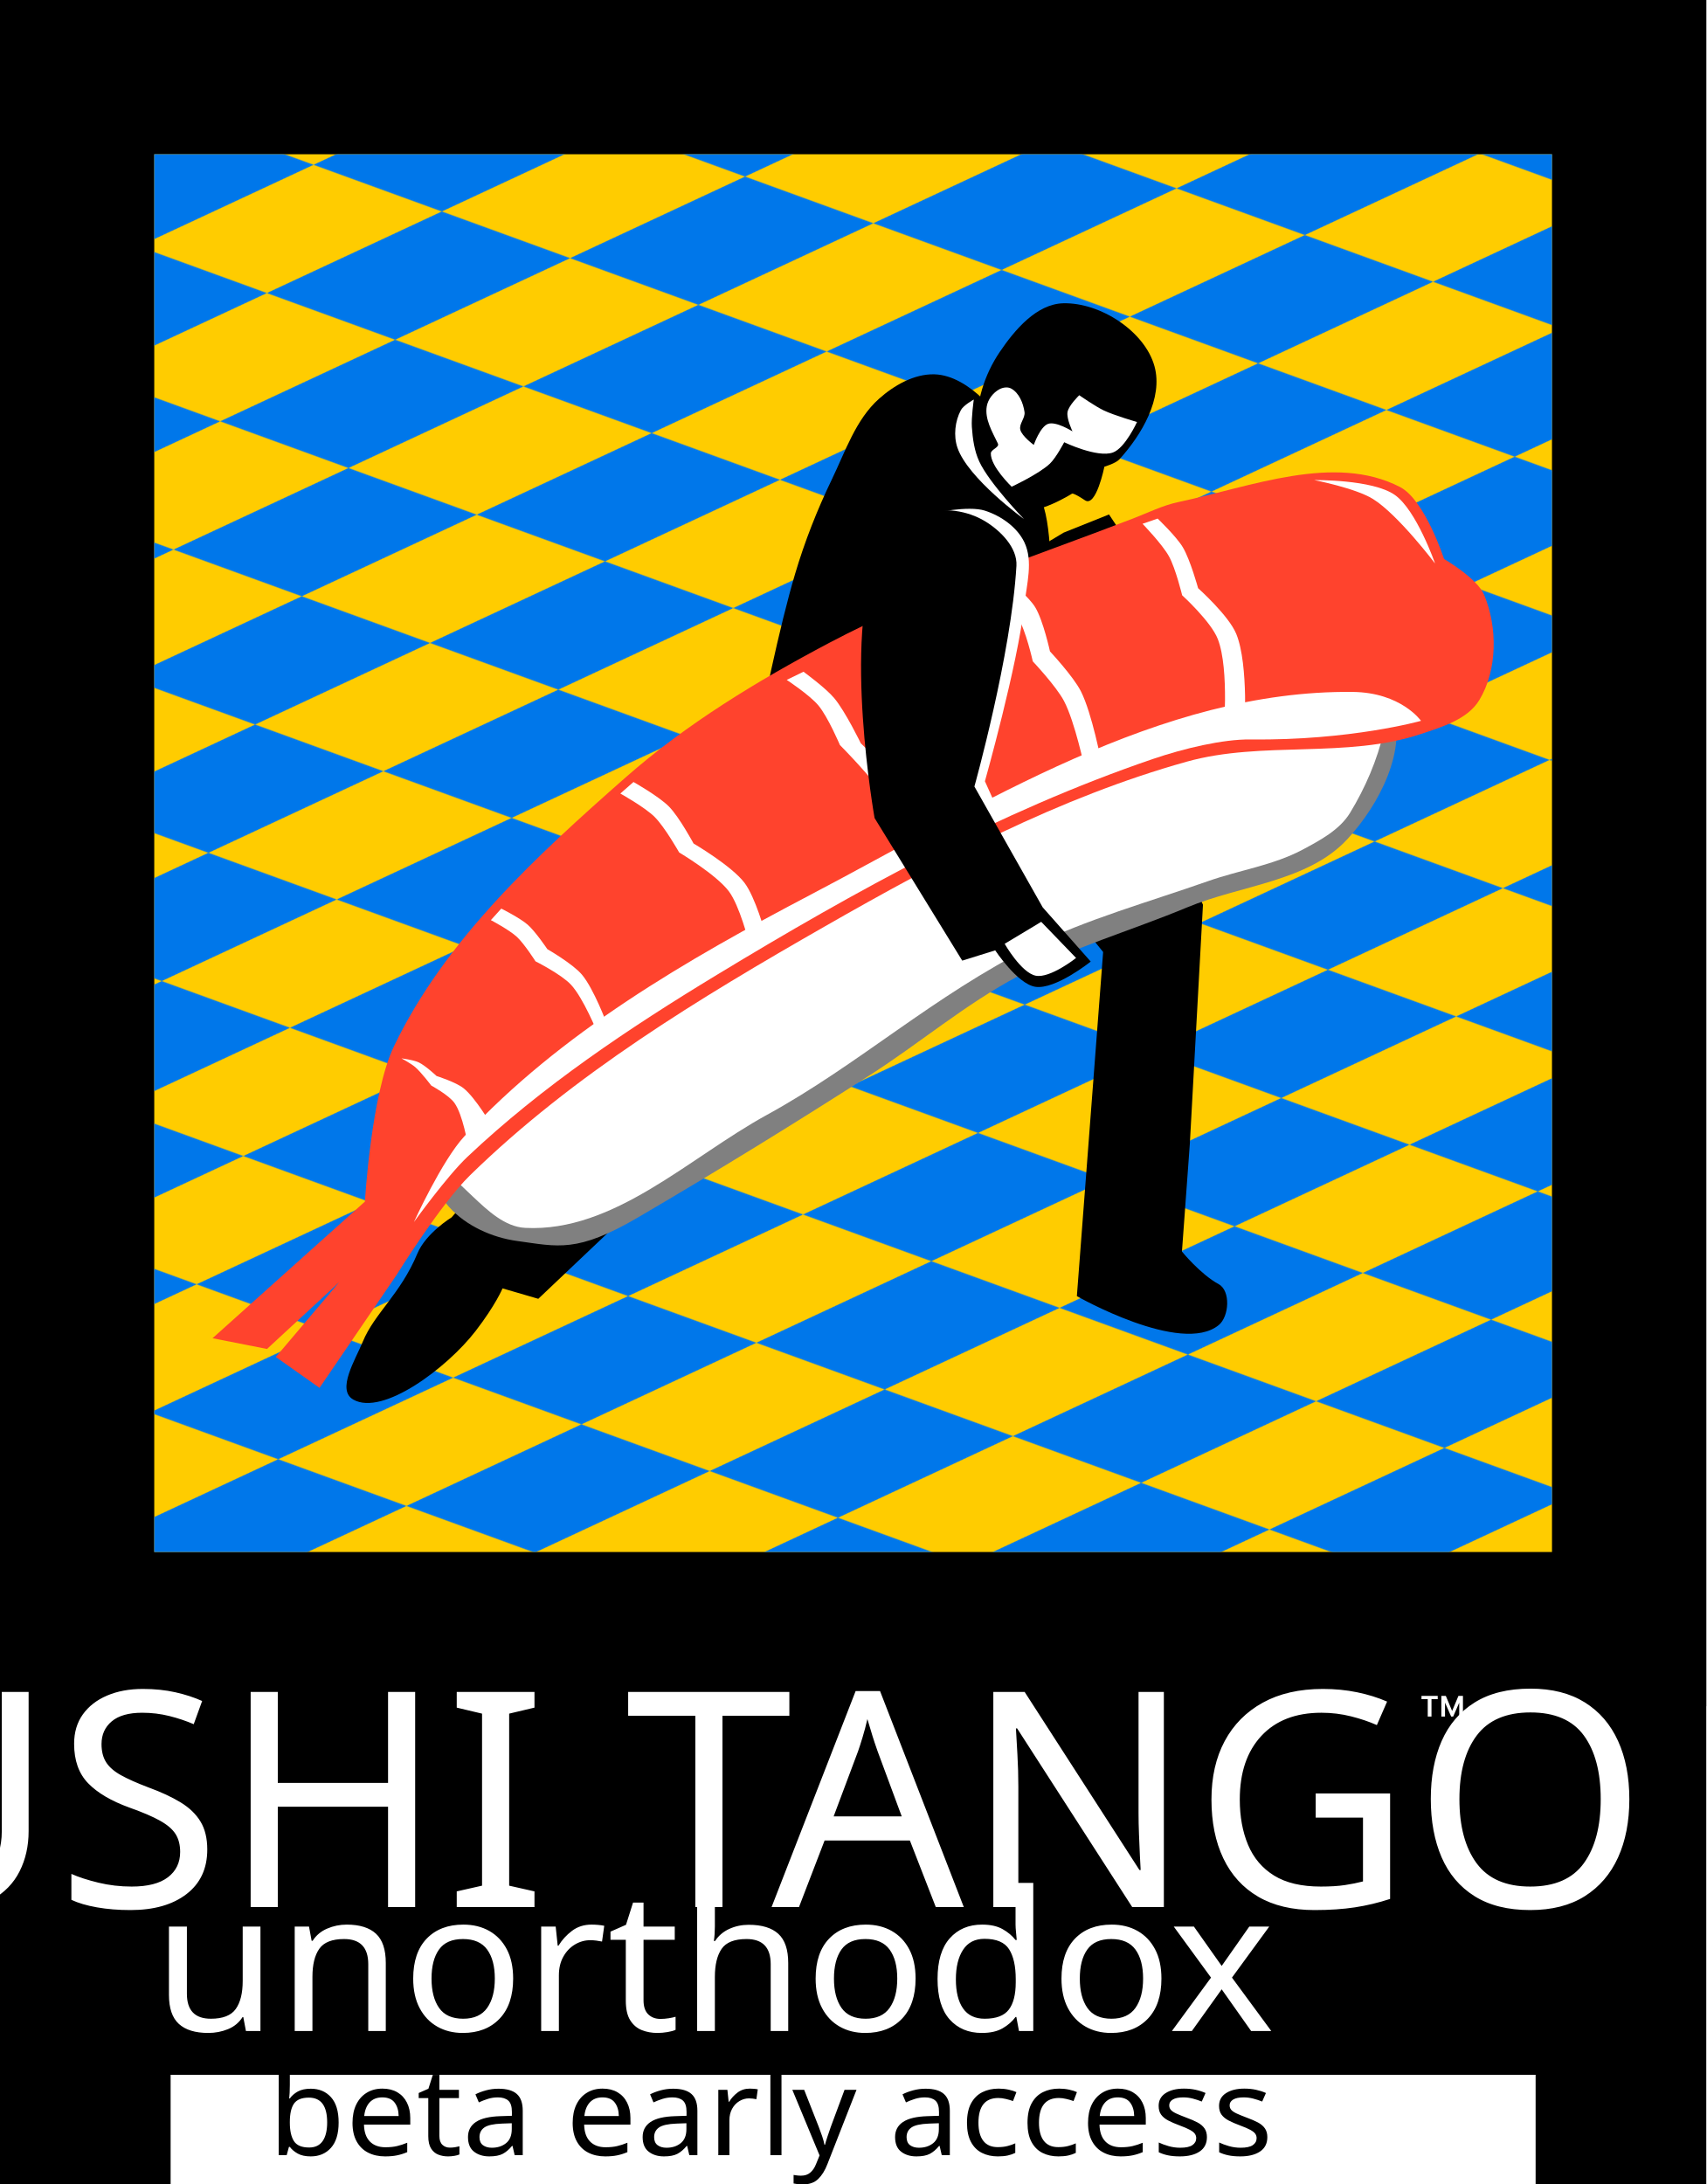
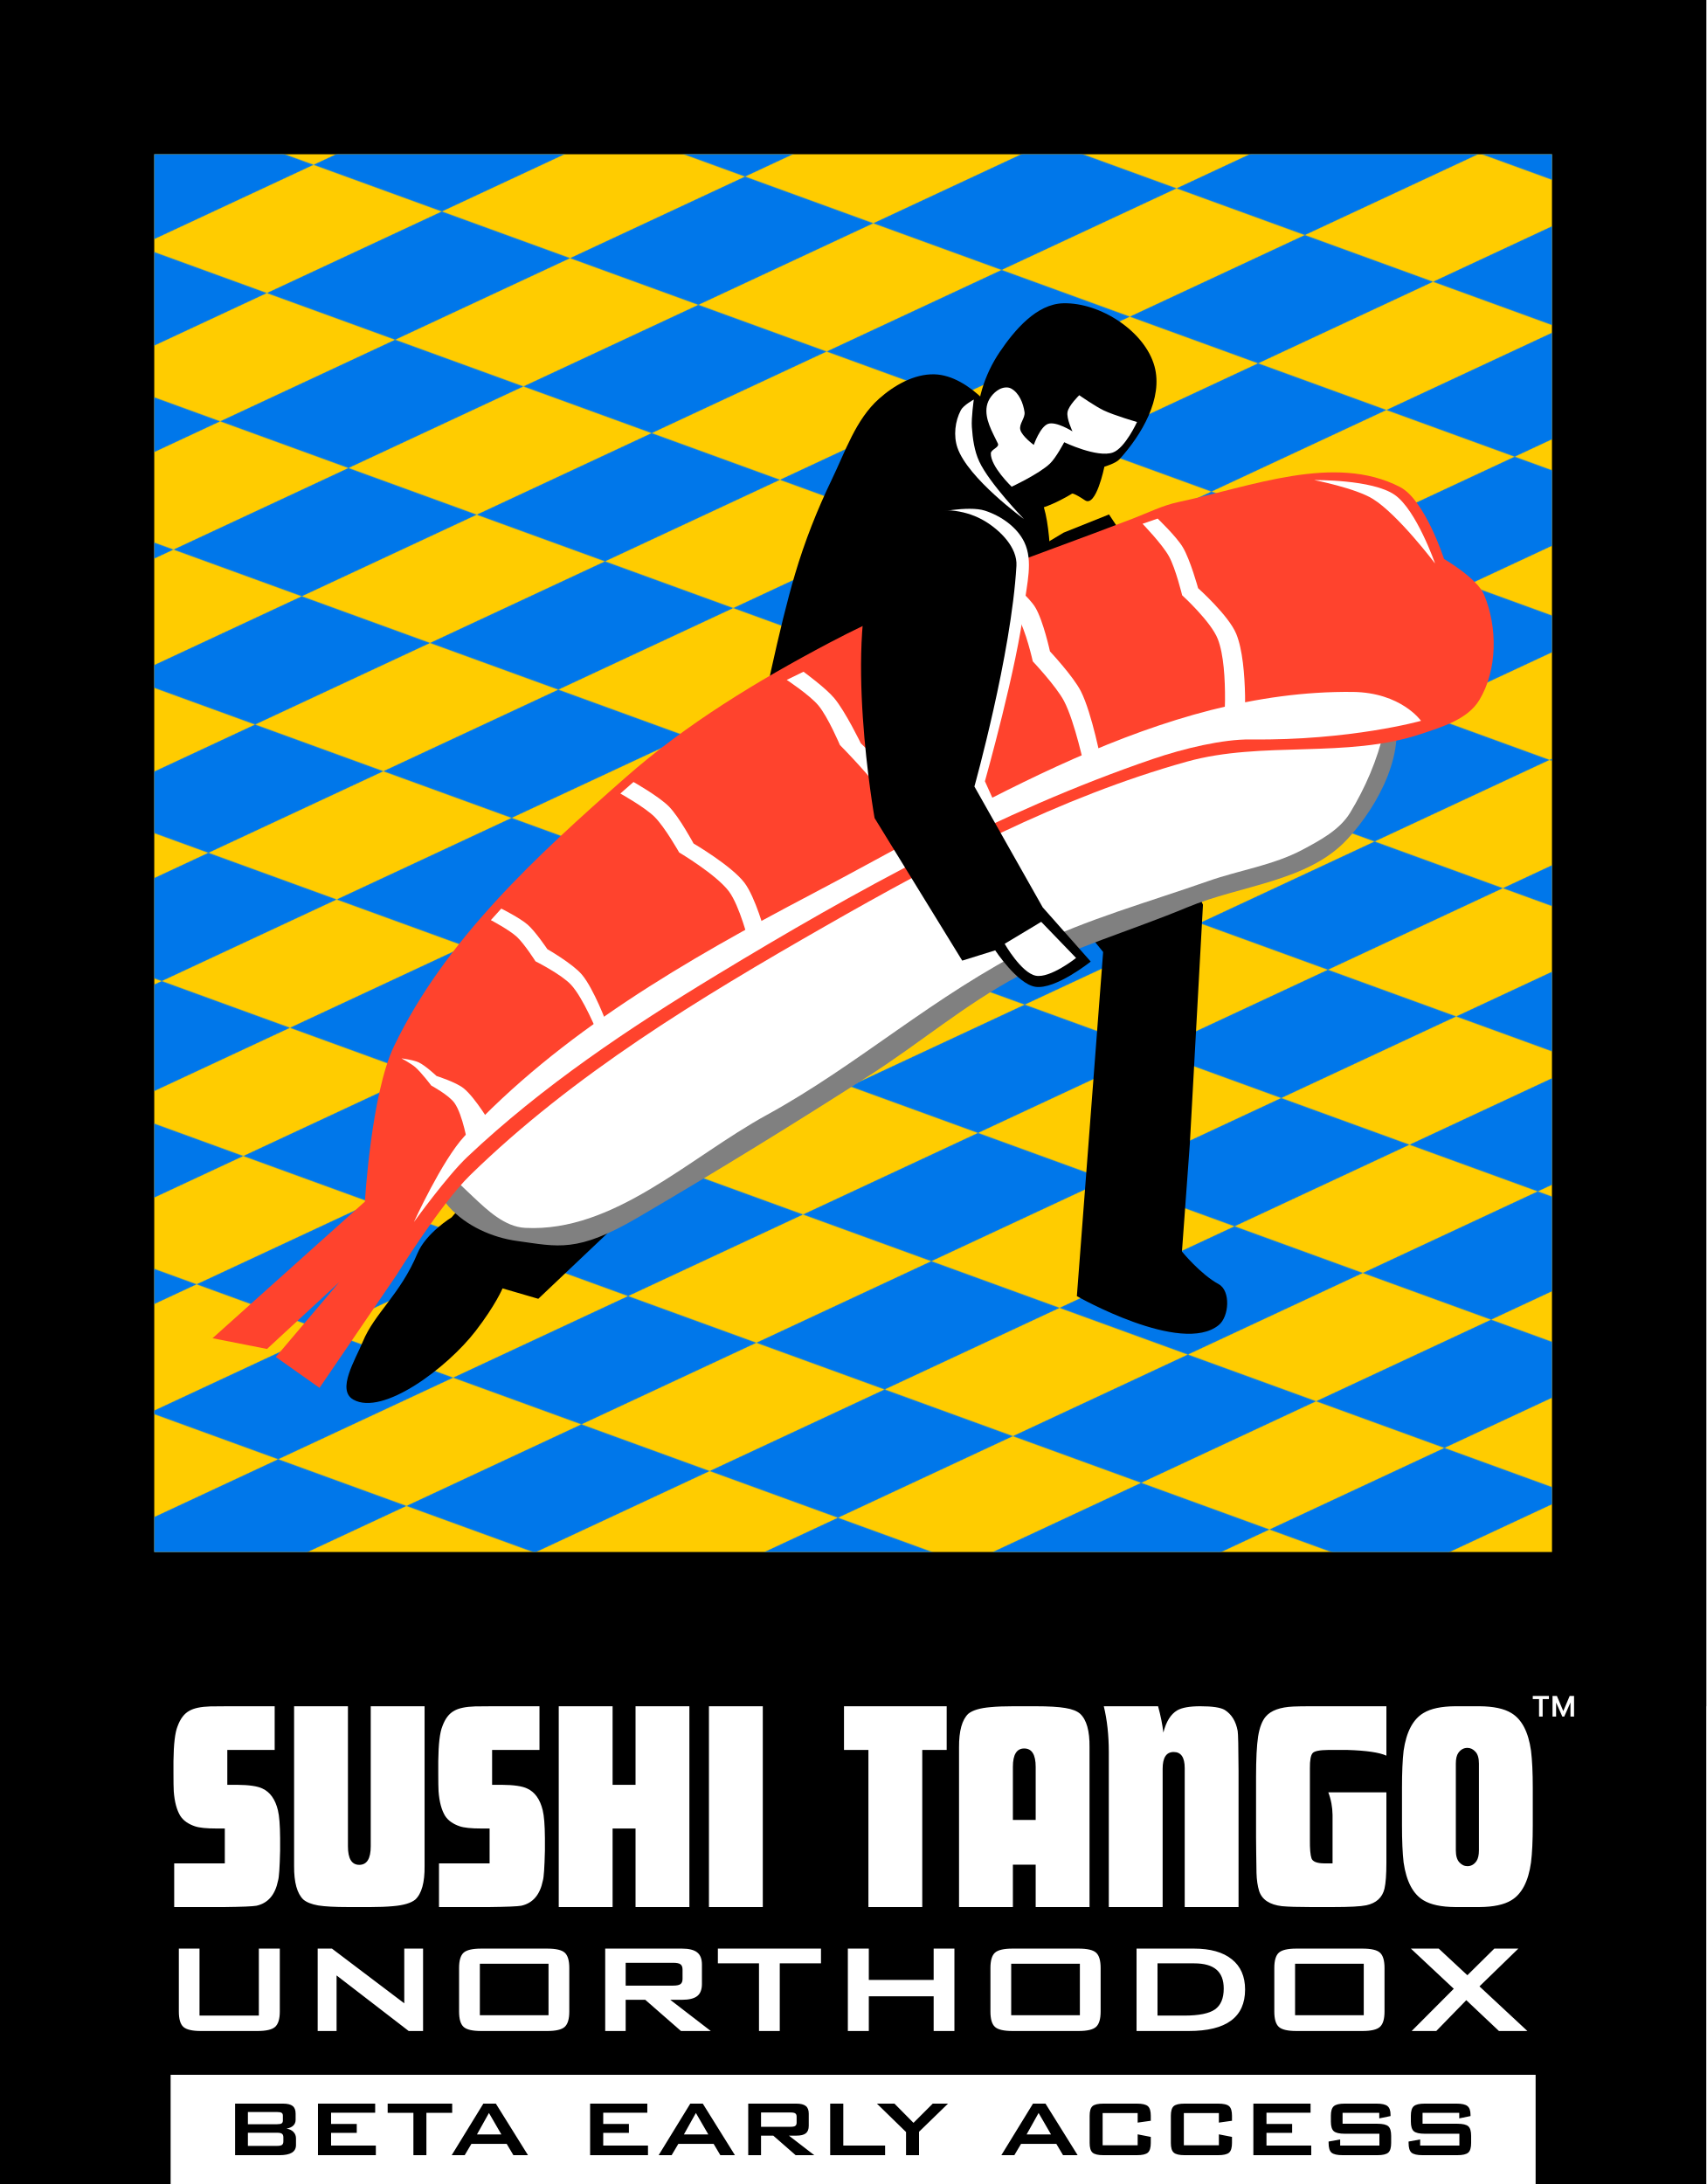
<svg xmlns="http://www.w3.org/2000/svg" xmlns:xlink="http://www.w3.org/1999/xlink" width="1250" height="1600" id="svg2" version="1.1">
  <defs id="defs4">
    <pattern xlink:href="#pattern6795" id="pattern2" patternTransform="matrix(9.396926,3.420202,-1.710101,4.698464,185,405)" x="0" y="0" preserveAspectRatio="none" />
    <pattern patternUnits="userSpaceOnUse" width="20" height="20" patternTransform="translate(185,405)" style="fill:#0077ea" id="pattern6795">
      <path id="rect6713" style="opacity:1;stroke-width:4.856;stroke-linecap:square;paint-order:stroke markers fill;stop-color:#000000" d="M 10,10 H 20 L 15,20 H 5 Z M 5,0 H 15 L 10,10 H 0 Z" />
    </pattern>
  </defs>
  <g id="layer8" style="display:inline" transform="translate(113,113)">
    <rect style="fill:#000000;stroke-width:4.564" id="rect3" width="1250" height="1250" x="-113" y="-113" />
    <rect style="fill:#000000;stroke-width:5.164" id="rect2" width="1250" height="1600" x="-113" y="-113" />
-     <text xml:space="preserve" style="font-style:normal;font-variant:normal;font-weight:bold;font-stretch:normal;font-size:220.723px;line-height:0%;font-family:'BankGothic Md BT';-inkscape-font-specification:'BankGothic Md BT Bold';text-align:center;letter-spacing:0px;writing-mode:lr-tb;text-anchor:middle;fill:#ffffff;fill-opacity:1;stroke:none;stroke-width:1.622" x="513.293" y="1284.113" id="text3827">
-       <tspan id="tspan3829" x="513.293" y="1284.113" style="font-style:normal;font-variant:normal;font-weight:normal;font-stretch:normal;font-size:220.723px;line-height:1;font-family:'Futura Display';-inkscape-font-specification:'Futura Display';letter-spacing:0px;fill:#ffffff;stroke-width:1.622">SUSHI TANGO</tspan>
-     </text>
+     <path style="font-size:220.723px;line-height:1;font-family:'Futura Display';-inkscape-font-specification:'Futura Display';text-align:center;letter-spacing:0px;text-anchor:middle;fill:#ffffff;stroke-width:1.622" d="m 88.229,1137 v 32.009 H 53.526 v 25.543 h 7.113 q 13.149,0.108 18.537,2.694 8.514,3.88 11.424,15.951 1.509,6.143 1.617,20.369 v 9.053 q -0.431,18.645 -1.509,22.094 -3.125,15.627 -15.843,18.43 -4.203,0.754 -23.387,0.97 H 14.619 v -32.009 h 37.075 v -25.543 h -6.143 q -10.993,0 -15.735,-1.617 -7.329,-2.479 -10.67,-7.544 -3.988,-6.466 -4.85,-18.106 -0.216,-3.557 -0.216,-13.041 v -9.053 q 0.216,-18.753 3.018,-25.543 3.018,-8.299 8.622,-11.316 4.958,-2.91 15.412,-3.233 Q 44.904,1137 54.172,1137 Z m 70.377,0 h 39.446 v 117.044 q 0.216,17.998 -6.79,24.573 -4.742,3.88 -16.382,4.85 -7.113,0.647 -16.49,0.647 h -16.166 q -14.765,0 -22.094,-1.185 -7.329,-1.293 -10.885,-4.311 -6.898,-6.574 -6.79,-24.573 V 1137 h 39.446 v 102.602 q 0,13.58 8.299,13.58 8.406,0 8.406,-13.58 z m 123.618,0 v 32.009 h -34.704 v 25.543 h 7.113 q 13.149,0.108 18.537,2.694 8.514,3.88 11.424,15.951 1.509,6.143 1.617,20.369 v 9.053 q -0.431,18.645 -1.509,22.094 -3.125,15.627 -15.843,18.43 -4.203,0.754 -23.387,0.97 h -36.859 v -32.009 h 37.075 v -25.543 h -6.143 q -10.993,0 -15.735,-1.617 -7.329,-2.479 -10.67,-7.544 -3.988,-6.466 -4.85,-18.106 -0.216,-3.557 -0.216,-13.041 v -9.053 q 0.216,-18.753 3.018,-25.543 3.018,-8.299 8.622,-11.316 4.958,-2.91 15.412,-3.233 Q 238.898,1137 248.167,1137 Z m 14.119,0 h 39.446 v 57.552 h 16.813 V 1137 h 39.446 v 147.113 h -39.446 v -57.552 h -16.813 v 57.552 h -39.446 z m 110.038,0 h 39.446 v 147.113 h -39.446 z m 174.164,0 v 32.009 h -17.891 v 115.104 H 523.209 V 1169.009 H 505.318 V 1137 Z m 48.499,116.074 v 31.039 h -39.446 v -117.044 q -0.108,-17.998 6.79,-24.573 4.742,-3.88 16.382,-4.85 Q 619.452,1137 629.367,1137 h 16.058 q 14.765,0 22.094,1.293 7.329,1.186 10.777,4.203 7.113,6.574 6.898,24.573 v 117.044 h -39.446 v -31.039 z m 0,-32.764 h 16.705 v -38.907 q 0,-13.472 -8.406,-13.472 -8.299,0 -8.299,13.472 z M 695.648,1137 h 39.769 q 2.802,10.239 3.88,19.292 3.018,-12.071 10.131,-16.274 5.173,-3.018 16.921,-3.018 13.364,0 17.891,2.694 7.544,4.742 9.484,15.412 0.539,2.802 0.647,29.638 v 99.368 H 754.925 v -101.847 q 0,-11.748 -8.083,-11.748 -8.083,0 -8.083,12.286 v 101.308 H 699.313 V 1170.518 q 0,-18.43 -3.664,-33.518 z m 207.036,63.048 v 51.516 q 0,12.933 -1.401,19.076 -2.371,9.807 -13.364,12.179 -6.143,1.293 -24.249,1.293 h -16.597 q -14.011,0 -20.908,-0.647 -13.58,-1.617 -16.705,-11.101 -1.724,-5.497 -1.94,-13.256 l -0.216,-14.657 -0.108,-11.532 v -44.188 q 0,-19.831 1.509,-29.638 1.617,-9.915 5.604,-14.55 5.712,-6.682 20.154,-7.329 Q 839.312,1137 847.072,1137 H 902.684 v 36.212 q -7.652,-3.557 -28.668,-4.203 h -13.903 q -9.484,0.108 -11.424,2.263 -2.155,2.371 -2.048,11.209 v 52.271 q -0.108,10.023 1.186,13.687 1.293,3.557 9.053,3.664 h 6.359 v -35.458 q -0.108,-8.73 -3.125,-16.597 z m 107.236,-3.341 v 27.59 q 0,16.813 -1.293,27.159 -2.91,20.801 -14.442,27.698 -7.975,4.85 -23.279,4.958 h -17.783 q -15.304,-0.108 -23.279,-4.958 -11.532,-6.897 -14.55,-27.698 -1.186,-10.346 -1.186,-27.159 v -27.59 q 0,-16.813 1.186,-27.159 3.018,-20.693 14.55,-27.59 7.975,-4.85 23.279,-4.958 h 17.783 q 15.304,0.108 23.279,4.958 11.532,6.898 14.442,27.59 1.293,10.346 1.293,27.159 z m -39.446,45.804 v -63.479 q 0,-5.928 -2.479,-8.622 -2.587,-2.91 -5.928,-2.91 -4.095,0 -6.682,3.664 -1.832,2.587 -1.832,7.868 v 63.479 q 0,5.928 2.479,8.73 2.587,2.91 6.035,2.91 3.988,0 6.574,-3.664 1.832,-2.694 1.832,-7.975 z" id="text3827" aria-label="SUSHI TANGO" />
    <rect style="fill:#ffcc00;stroke-width:5" id="rect1" width="1024" height="1024" x="0" y="0" />
-     <text xml:space="preserve" style="font-style:normal;font-variant:normal;font-weight:normal;font-stretch:normal;font-size:145.175px;line-height:1;font-family:'BankGothic Md BT';-inkscape-font-specification:'BankGothic Md BT';font-variant-ligatures:no-contextual;text-align:center;letter-spacing:0px;word-spacing:0px;writing-mode:lr-tb;direction:ltr;text-anchor:middle;fill:#ffffff;stroke-width:5.335" x="497.588" y="1398.205" id="text1" transform="scale(1.01694,0.9833423)">
-       <tspan id="tspan1" x="497.588" y="1398.205" style="stroke-width:5.335">unorthodox</tspan>
-     </text>
+     <path d="m 32.609,1336.818 v 49.904 h 42.744 v -49.904 h 15.099 v 46.856 q 0,8.365 -3.403,11.483 -3.332,3.048 -12.76,3.048 H 33.673 q -9.357,0 -12.689,-3.048 -3.261,-3.048 -3.261,-11.483 v -46.856 z m 85.134,61.388 v -61.388 h 10.278 l 52.101,40.76 v -40.76 h 13.539 v 61.388 h -10.349 l -51.96,-41.398 v 41.398 z m 116.82,-11.767 h 49.479 v -38.349 h -49.479 z m -14.957,-35.16 q 0,-8.365 3.261,-11.413 3.261,-3.048 12.689,-3.048 h 47.494 q 9.499,0 12.689,3.048 3.261,3.048 3.261,11.413 v 32.395 q 0,8.435 -3.332,11.483 -3.261,3.048 -12.618,3.048 h -47.494 q -9.428,0 -12.689,-3.048 -3.261,-3.048 -3.261,-11.483 z m 154.178,-3.899 h -34.167 v 17.013 h 34.167 q 3.899,0 5.316,-1.134 1.489,-1.134 1.489,-3.828 v -7.089 q 0,-2.694 -1.489,-3.828 -1.418,-1.134 -5.316,-1.134 z m -48.911,50.825 v -61.388 h 55.291 q 7.585,0 10.987,2.835 3.403,2.765 3.403,9.073 v 14.461 q 0,6.238 -3.403,9.002 -3.403,2.765 -10.987,2.765 h -8.435 l 29.205,23.251 h -21.479 l -25.732,-23.251 h -14.106 v 23.251 z m 125.752,-50.4 v 50.4 h -14.957 v -50.4 h -29.63 v -10.987 h 74.289 v 10.987 z m 49.053,50.4 v -61.388 h 15.099 v 23.322 h 46.714 v -23.322 h 14.957 v 61.388 h -14.957 v -25.873 h -46.714 v 25.873 z m 117.671,-11.767 h 49.479 v -38.349 h -49.479 z m -14.957,-35.16 q 0,-8.365 3.261,-11.413 3.261,-3.048 12.689,-3.048 h 47.494 q 9.499,0 12.689,3.048 3.261,3.048 3.261,11.413 v 32.395 q 0,8.435 -3.332,11.483 -3.261,3.048 -12.618,3.048 h -47.494 q -9.428,0 -12.689,-3.048 -3.261,-3.048 -3.261,-11.483 z m 120.365,35.443 h 19.281 q 15.808,0 22.117,-4.608 6.309,-4.608 6.309,-15.524 0,-9.499 -5.246,-14.106 -5.246,-4.678 -16.091,-4.678 H 722.758 Z m -15.099,11.484 v -61.388 h 41.327 q 17.792,0 27.291,7.939 9.57,7.868 9.57,22.542 0,15.453 -10.137,23.18 -10.066,7.727 -30.481,7.727 z m 114.198,-11.767 h 49.479 v -38.349 h -49.479 z m -14.957,-35.16 q 0,-8.365 3.261,-11.413 3.261,-3.048 12.689,-3.048 h 47.494 q 9.499,0 12.689,3.048 3.261,3.048 3.261,11.413 v 32.395 q 0,8.435 -3.332,11.483 -3.261,3.048 -12.618,3.048 h -47.494 q -9.428,0 -12.689,-3.048 -3.261,-3.048 -3.261,-11.483 z m 98.957,46.927 30.339,-31.474 -30.906,-29.914 h 20.061 l 20.628,19.848 19.423,-19.848 h 17.296 l -28,28.142 34.522,33.246 h -20.486 l -23.534,-22.967 -21.62,22.967 z" id="text1" style="font-size:145.175px;line-height:1;font-family:'BankGothic Md BT';-inkscape-font-specification:'BankGothic Md BT';font-variant-ligatures:no-contextual;text-align:center;letter-spacing:0px;word-spacing:0px;text-anchor:middle;fill:#ffffff;stroke-width:5.335" transform="scale(1.01694,0.9833423)" aria-label="unorthodox" />
    <rect style="display:inline;fill:url(#pattern2);stroke-width:5" id="rect1-5" width="1024" height="1024" x="0" y="0" />
-     <text xml:space="preserve" style="font-style:normal;font-variant:normal;font-weight:normal;font-stretch:normal;font-size:57.863px;line-height:1;font-family:Inter;-inkscape-font-specification:Inter;font-variant-ligatures:no-contextual;text-align:end;letter-spacing:0px;word-spacing:0px;writing-mode:lr-tb;direction:ltr;text-anchor:end;fill:#ffffff;stroke-width:2.126" x="1042.797" y="1171.521" id="text2">
-       <tspan x="1042.797" y="1171.521" id="tspan3" style="stroke-width:2.126">™</tspan>
-     </text>
-     <rect style="fill:#ffffff;stroke-width:0.943" id="rect4" width="1000" height="80" x="12" y="1407" />
-     <text xml:space="preserve" style="font-style:normal;font-variant:normal;font-weight:normal;font-stretch:normal;font-size:90.841px;line-height:1;font-family:'BankGothic Md BT';-inkscape-font-specification:'BankGothic Md BT';font-variant-ligatures:no-contextual;text-align:center;letter-spacing:0px;word-spacing:0px;writing-mode:lr-tb;direction:ltr;text-anchor:middle;fill:#000000;stroke-width:3.338" x="503.006" y="1490.718" id="text4" transform="scale(1.01694,0.9833423)">
-       <tspan id="tspan4" x="503.006" y="1490.718" style="fill:#000000;stroke-width:3.338">beta early access</tspan>
-     </text>
+     <path d="m 1031.578,1144.562 -6.699,-15.123 h 2.712 l 4.685,11.096 4.685,-11.096 h 2.712 l -6.699,15.123 z m -7.192,0 v -15.123 h 2.63 v 15.123 z m 13.151,0 v -15.123 h 2.63 v 15.123 z m -23.014,0 v -13.808 h 2.63 v 13.808 z m -4.603,-12.822 v -2.301 h 11.836 v 2.301 z" id="text2" style="font-size:57.863px;line-height:1;font-family:Inter;-inkscape-font-specification:Inter;font-variant-ligatures:no-contextual;text-align:end;letter-spacing:0px;word-spacing:0px;text-anchor:end;fill:#ffffff;stroke-width:2.126" aria-label="™" />
+     <path id="rect4" style="fill:#ffffff;stroke-width:0.943" d="M 12,1407 H 1012 v 80 H 12 Z" />
+     <path d="m 58.246,1490.718 v -38.413 h 34.509 q 4.835,0 6.964,1.774 2.129,1.73 2.129,5.678 v 4.613 q 0,2.617 -1.686,4.303 -1.686,1.686 -4.879,2.262 3.238,0.532 5.012,2.484 1.819,1.907 1.819,4.835 v 4.923 q 0,3.77 -2.972,5.678 -2.972,1.863 -8.96,1.863 z M 88.452,1458.56 H 67.472 v 9.093 h 20.98 q 2.44,0 3.327,-0.621 0.887,-0.621 0.887,-2.129 v -3.637 q 0,-1.508 -0.887,-2.085 -0.843,-0.621 -3.327,-0.621 z m 0,15.436 H 67.472 v 9.803 h 20.98 q 2.661,0 3.593,-0.754 0.976,-0.754 0.976,-2.661 v -2.928 q 0,-1.907 -0.976,-2.661 -0.931,-0.798 -3.593,-0.798 z m 29.497,16.722 v -38.413 h 41.207 v 6.787 h -31.759 v 8.383 h 18.497 v 6.609 h -18.497 v 9.448 h 32.247 v 7.186 z m 78.111,-31.537 v 31.537 h -9.359 v -31.537 h -18.541 v -6.875 h 46.485 v 6.875 z m 18.23,31.537 22.799,-38.413 h 9.004 l 23.154,38.413 h -10.512 l -4.835,-8.428 h -25.416 l -4.835,8.428 z m 18.186,-15.436 h 17.609 l -8.96,-16.013 z m 81.527,15.436 v -38.413 h 41.207 v 6.787 h -31.759 v 8.383 h 18.497 v 6.609 h -18.497 v 9.448 h 32.247 v 7.186 z m 49.368,0 22.799,-38.413 h 9.004 l 23.154,38.413 h -10.512 l -4.835,-8.428 h -25.416 l -4.835,8.428 z m 18.186,-15.436 h 17.609 l -8.96,-16.013 z m 76.958,-16.367 h -21.38 v 10.646 h 21.38 q 2.44,0 3.327,-0.71 0.931,-0.71 0.931,-2.395 v -4.436 q 0,-1.685 -0.931,-2.395 -0.887,-0.71 -3.327,-0.71 z m -30.606,31.803 v -38.413 h 34.598 q 4.746,0 6.875,1.774 2.129,1.73 2.129,5.678 v 9.049 q 0,3.903 -2.129,5.633 -2.129,1.73 -6.875,1.73 h -5.278 l 18.275,14.549 h -13.44 l -16.101,-14.549 h -8.827 v 14.549 z m 59.038,0 v -38.413 h 9.448 v 31.227 h 30.118 v 7.186 z m 54.647,0 v -17.255 l -20.98,-21.158 h 12.642 l 13.706,14.327 13.883,-14.327 h 11 l -20.892,20.98 v 17.432 z m 68.663,0 22.799,-38.413 h 9.004 l 23.154,38.413 h -10.512 l -4.835,-8.428 h -25.416 l -4.835,8.428 z m 18.186,-15.436 h 17.609 l -8.96,-16.013 z m 80.019,-15.924 h -25.239 v 23.997 h 25.239 v -8.162 l 9.448,1.907 v 4.524 q 0,5.234 -2.085,7.186 -2.085,1.907 -7.984,1.907 h -23.997 q -5.811,0 -7.895,-1.907 -2.085,-1.907 -2.085,-7.186 v -20.271 q 0,-5.234 2.04,-7.141 2.085,-1.907 7.94,-1.907 h 23.997 q 5.944,0 7.984,1.907 2.085,1.907 2.085,7.141 v 3.726 l -9.448,1.375 z m 58.506,0 h -25.239 v 23.997 h 25.239 v -8.162 l 9.448,1.907 v 4.524 q 0,5.234 -2.085,7.186 -2.085,1.907 -7.984,1.907 h -23.997 q -5.811,0 -7.895,-1.907 -2.085,-1.907 -2.085,-7.186 v -20.271 q 0,-5.234 2.04,-7.141 2.085,-1.907 7.94,-1.907 h 23.997 q 5.944,0 7.984,1.907 2.085,1.907 2.085,7.141 v 3.726 l -9.448,1.375 z m 24.84,31.36 v -38.413 h 41.207 v 6.787 h -31.759 v 8.383 h 18.497 v 6.609 h -18.497 v 9.448 h 32.247 v 7.186 z m 90.708,-31.537 h -26.436 v 8.117 h 25.017 q 5.899,0 7.94,1.907 2.04,1.863 2.04,7.141 v 5.278 q 0,5.278 -2.085,7.186 -2.085,1.907 -7.895,1.907 h -24.928 q -5.944,0 -8.073,-1.907 -2.085,-1.907 -2.085,-7.186 v -1.065 l 8.339,-1.552 v 4.524 h 28.255 v -8.783 h -24.884 q -5.899,0 -7.984,-1.907 -2.085,-1.952 -2.085,-7.186 v -4.303 q 0,-5.19 2.085,-7.097 2.085,-1.952 7.984,-1.952 h 22.799 q 5.811,0 7.94,1.863 2.173,1.819 2.173,6.476 v 0.931 l -8.117,1.73 z m 57.619,0 h -26.436 v 8.117 h 25.017 q 5.899,0 7.94,1.907 2.04,1.863 2.04,7.141 v 5.278 q 0,5.278 -2.085,7.186 -2.085,1.907 -7.895,1.907 h -24.928 q -5.944,0 -8.073,-1.907 -2.085,-1.907 -2.085,-7.186 v -1.065 l 8.339,-1.552 v 4.524 h 28.255 v -8.783 h -24.884 q -5.899,0 -7.984,-1.907 -2.085,-1.952 -2.085,-7.186 v -4.303 q 0,-5.19 2.085,-7.097 2.085,-1.952 7.984,-1.952 h 22.799 q 5.811,0 7.94,1.863 2.173,1.819 2.173,6.476 v 0.931 l -8.117,1.73 z" id="text4" style="font-size:90.841px;line-height:1;font-family:'BankGothic Md BT';-inkscape-font-specification:'BankGothic Md BT';font-variant-ligatures:no-contextual;text-align:center;letter-spacing:0px;word-spacing:0px;text-anchor:middle;stroke-width:3.338" transform="scale(1.01694,0.9833423)" aria-label="beta early access" />
  </g>
  <g id="layer5" transform="translate(113,113)">
    <path style="fill:#000000;stroke:none;stroke-width:0.921" d="m 537.545,208.431 34.644,-21.171 17.322,9.623 13.473,25.021 -4.052,62.299 -2.752,35.007 69.967,-41.965 33.324,-13.368 12.559,18.928 -21.324,17.848 3.683,7.976 -139.822,91.955 -26.308,-32.387 z" id="path3007" />
  </g>
  <g id="layer2" style="display:inline" transform="translate(113,113)">
    <path style="fill:#000000;stroke:none;stroke-width:0.921" d="m 633.897,260.023 c 12.348,5.197 38.534,-11.419 38.534,-11.419 0,0 1.246,-0.561 9.424,4.904 8.178,5.465 14.225,-24.598 14.225,-24.598 0,0 8.296,-2.41 11.056,-5.455 16.293,-17.977 32.091,-44.724 25.652,-68.115 -7.074,-25.699 -39.75,-46.826 -66.81,-46.16 -19.549,0.481 -35.607,19.485 -46.565,35.681 -11.126,16.446 -18.153,37.626 -16.04,57.369 2.319,21.662 10.444,49.341 30.524,57.793 z" id="path3828" />
    <path style="fill:#000000;stroke:none;stroke-width:0.921" d="m 606.814,179.016 c -9.54,-9.103 -22.151,-17.462 -35.334,-17.79 -14.774,-0.368 -29.523,8.095 -40.544,17.941 -17.001,15.19 -24.603,38.517 -34.518,59.046 -10.778,22.314 -19.91,45.527 -26.945,69.288 -23.047,77.842 -49.535,238.456 -49.535,238.456 L 217.848,778.842 c 0,0 -18.764,11.433 -25.021,26.404 -12.594,30.135 -31.402,43.708 -40.087,64.777 -5.446,13.211 -19.337,35.246 -6.917,42.313 21.565,12.27 68.754,-23.202 89.617,-50.252 14.664,-19.012 19.728,-31.216 19.728,-31.216 l 26.194,7.639 223.262,-211.714 94.309,-161.672 96.233,119.33 -19.247,252.102 c 0,0 76.541,43.558 103.932,21.201 7.724,-6.305 8.777,-25.136 0.03,-29.923 -13.663,-7.478 -26.975,-23.968 -26.975,-23.968 l 5.774,-78.911 9.623,-175.145 -40.418,-90.459 -99.03,-78.43 27.817,-48.598 c 0,0 2.134,-49.99 -4.886,-73.529 -8.724,-29.252 -22.887,-58.701 -44.972,-79.773 z" id="path2999" />
    <path style="fill:#ffffff;stroke:none;stroke-width:0.921" d="m 637.179,267.267 c 0,0 -25.236,-26.009 -32.751,-42.131 -3.645,-7.819 -4.827,-16.697 -5.437,-25.302 -0.475,-6.709 1.417,-20.128 1.417,-20.128 0,0 -7.541,4.131 -9.451,7.723 -4.328,8.14 -5.514,18.816 -2.533,27.54 7.707,22.552 48.754,52.297 48.754,52.297 z" id="path3801" />
    <path style="fill:#ffffff;stroke:none;stroke-width:0.921" d="m 719.989,196.16 c 0,0 -16.647,-4.798 -24.428,-8.513 -6.334,-3.024 -17.89,-11.104 -17.89,-11.104 0,0 -7.699,7.374 -8.592,12.294 -0.872,4.804 3.635,14.188 3.635,14.188 0,0 -11.986,-7.57 -17.868,-5.508 -5.866,2.057 -10.487,15.422 -10.487,15.422 0,0 -8.662,-6.301 -9.87,-11.104 -1.083,-4.305 3.716,-8.561 3.084,-12.955 -0.943,-6.564 -4.02,-14.151 -9.87,-17.273 -2.546,-1.359 -6.107,-0.774 -8.636,0.617 -4.493,2.471 -8.257,7.32 -9.143,12.371 -1.642,9.353 4.008,18.747 8.119,27.308 1.397,2.91 -5.052,4.255 -5.144,7.204 -0.301,9.601 15.246,24.455 15.246,24.455 0,0 20.143,-9.376 28.035,-16.915 4.538,-4.335 10.454,-15.659 10.454,-15.659 0,0 24.276,11.645 35.713,7.502 8.919,-3.231 17.643,-22.331 17.643,-22.331 z" id="path3791" />
  </g>
  <g id="layer3" transform="translate(113,113)">
    <path style="fill:#808080;stroke:none;stroke-width:0.921" d="m 906.879,403.531 c 11.73,32.433 -9.341,72.801 -32.719,98.158 -28.836,31.277 -78.134,33.683 -117.405,50.041 -41.109,17.123 -84.398,29.497 -123.745,50.354 -38.642,20.484 -72.305,49.246 -109.14,72.825 -55.788,35.711 -107.337,67.568 -169.371,103.932 -44.807,26.266 -58.738,21.376 -88.535,17.322 -18.479,-2.514 -37.604,-11.125 -50.041,-25.021 -8.664,-9.68 -13.711,-23.58 -13.473,-36.569 0.713,-38.833 17.857,-79.304 44.267,-107.781 143.006,-154.202 353.834,-292.385 563.928,-282.926 37.705,1.698 83.397,24.172 96.233,59.665 z" id="path3787" />
    <path style="fill:#ffffff;stroke:none;stroke-width:0.921" d="m 196.676,638.341 c -9.588,13.36 -19.294,29.866 -17.322,46.192 3.82,31.623 30.716,57.06 53.891,78.911 10.887,10.265 23.55,22.324 38.493,23.096 65.065,3.36 119.939,-51.441 177.07,-82.761 67.555,-37.034 121.404,-86.899 195.115,-123.885 37.928,-19.031 85.236,-32.301 128.23,-47.411 22.968,-8.072 47.823,-11.608 69.288,-23.096 12.899,-6.903 27.028,-14.454 34.644,-26.945 21.748,-35.668 36.825,-83.724 23.096,-123.179 -6.426,-18.468 -25.345,-33.561 -44.267,-38.493 -72.931,-19.011 -149.883,22.217 -221.337,46.192 -86.792,29.121 -170.873,68.531 -248.282,117.405 -68.628,43.329 -141.297,88.035 -188.618,153.974 z" id="path3009" />
  </g>
  <g id="layer7" transform="translate(113,113)">
    <path style="fill:#ff432d;fill-opacity:1;stroke:none;stroke-width:0.921" d="m 177.43,821.185 c 0,0 32.229,-51.976 53.891,-73.137 75.777,-74.026 168.219,-129.912 260.183,-182.491 84.215,-48.148 171.451,-94.447 264.881,-120.548 55.496,-15.503 117.01,-2.059 171.666,-20.306 15.617,-5.214 34.167,-10.746 42.698,-24.828 13.344,-22.026 13.479,-53.441 3.494,-77.18 -5.083,-12.084 -29.326,-26.203 -29.326,-26.203 0,0 -13.963,-43.252 -32.263,-52.708 -48.16,-24.885 -109.212,-0.183 -162.256,10.997 -11.54,2.432 -22.258,7.813 -33.261,12.057 -74.851,28.872 -151.815,53.681 -222.741,91.174 -52.663,27.839 -104.37,59.179 -149.083,98.538 -65.03,57.243 -132.118,118.813 -169.659,196.892 -16.731,34.797 -21.319,113.852 -21.319,113.852 l -111.631,100.083 39.903,7.877 52.928,-48.942 -46.469,54.809 32.02,22.631 z" id="path3783" />
    <path style="fill:#ffffff;stroke:none;stroke-width:0.921" d="m 724.036,270.729 c 0,0 14.426,14.901 19.376,23.876 4.845,8.784 9.648,28.505 9.648,28.505 0,0 21.155,19.243 26.135,32.115 8.706,22.503 3.995,72.275 3.995,72.275 l 15.427,-2.586 c 0,0 3.38,-50.753 -5.92,-73.508 -5.502,-13.462 -27.958,-33.494 -27.958,-33.494 0,0 -5.718,-20.827 -11.193,-29.983 -4.783,-8.001 -18.448,-21.017 -18.448,-21.017 z" id="path3016" />
    <path style="fill:#ffffff;stroke:none;stroke-width:0.921" d="m 627.717,313.461 -15.312,5.384 c 0,0 15.102,12.063 20.115,20.11 6.066,9.737 11.115,32.572 11.115,32.572 0,0 17.176,18.173 22.904,29.111 7.978,15.238 15.154,49.325 15.154,49.325 l 12.24,-4.18 c 0,0 -6.86,-36.192 -15.092,-52.396 -5.574,-10.972 -22.626,-29.175 -22.626,-29.175 0,0 -4.916,-22.584 -10.787,-32.299 -4.409,-7.296 -17.71,-18.452 -17.71,-18.452 z" id="path3014" />
    <path style="fill:#ffffff;stroke:none;stroke-width:0.921" d="m 475.636,379.114 -12.273,5.97 c 0,0 16.846,11.104 23.212,18.744 7.042,8.451 15.761,28.993 15.761,28.993 0,0 24.37,24.502 33.501,39.006 7.58,12.04 17.176,39.076 17.176,39.076 l 12.602,-10.499 c 0,0 -8.861,-22.806 -15.592,-32.907 -8.95,-13.431 -32.399,-35.981 -32.399,-35.981 0,0 -11.257,-23.258 -19.465,-33.067 -6.35,-7.589 -22.525,-19.335 -22.525,-19.335 z" id="path3012" />
    <path style="fill:#ffffff;stroke:none;stroke-width:0.921" d="m 351.108,459.893 -9.654,8.447 c 0,0 17.917,9.974 25.1,17.112 7.495,7.448 18.021,26.079 18.021,26.079 0,0 27.218,16.148 36.44,28.51 7.857,10.532 14.439,36.682 14.439,36.682 l 12.089,-6.255 c 0,0 -7.146,-26.293 -15.221,-36.847 -9.517,-12.439 -37.222,-28.675 -37.222,-28.675 0,0 -10.39,-19.291 -17.961,-27.009 -7.393,-7.537 -26.032,-18.042 -26.032,-18.042 z" id="path3010" />
    <path style="fill:#ffffff;stroke:none;stroke-width:0.921" d="m 254.247,552.629 -7.634,8.455 c 0,0 13.472,7.107 19.005,12.215 5.531,5.107 13.687,17.964 13.687,17.964 0,0 19.025,9.565 26.091,17.224 9.014,9.771 19.225,34.942 19.225,34.942 l 7.067,-6.135 c 0,0 -9.639,-25.966 -18.413,-36.325 -6.762,-7.984 -25.279,-18.608 -25.279,-18.608 0,0 -8.613,-12.828 -14.349,-17.874 -5.691,-5.006 -19.401,-11.859 -19.401,-11.859 z" id="path3008" />
    <path style="fill:#ffffff;stroke:none;stroke-width:0.921" d="m 193.746,665.291 c -3.909,-1.839 -12.625,-2.925 -12.625,-2.925 0,0 6.992,3.754 9.979,6.319 4.55,3.906 11.814,13.568 11.814,13.568 0,0 12.917,6.993 17.033,12.774 6.155,8.644 9.718,30.316 9.718,30.316 l 17.222,-14.346 c 0,0 -11.543,-19.778 -20.292,-26.763 -5.654,-4.514 -19.77,-8.956 -19.77,-8.956 0,0 -8.117,-7.65 -13.08,-9.986 z" id="path3785" />
    <path style="fill:#ffffff;stroke:none;stroke-width:0.921" d="m 849.881,238.722 c 0,0 30.224,5.876 42.996,13.851 18.539,11.576 45.463,47.248 45.463,47.248 0,0 -13.616,-39.12 -29.536,-50.263 -16.361,-11.452 -58.923,-10.836 -58.923,-10.836 z" id="path3807" />
    <path style="fill:#ffffff;stroke:none;stroke-width:0.921" d="m 190.236,782.272 c 0,0 20.474,-45.011 36.988,-62.848 70.208,-75.828 162.8,-129.295 254.303,-177.317 124.932,-65.565 255.399,-149.733 396.482,-148.2 35.43,0.385 50.041,21.171 50.041,21.171 0,0 -51.486,14.537 -125.104,13.649 -19.868,-0.24 -48.514,6.507 -71.529,14.365 -112.395,38.372 -217.732,96.539 -319.287,158.115 -64.473,39.093 -127.926,81.539 -182.731,133.322 -14.961,14.136 -39.164,47.742 -39.164,47.742 z" id="path3824" />
  </g>
  <g id="layer9" style="display:inline" transform="translate(113,113)">
    <path style="fill:#ffffff;stroke:none;stroke-width:0.921" d="m 570.062,263.03 c 0,0 26.268,-5.873 38.493,-1.925 11.727,3.788 23.531,11.988 28.87,23.096 6.67,13.878 1.692,30.888 0,46.192 -4.841,43.782 -28.87,128.953 -28.87,128.953 l 9.162,20.357 -53.538,25.107 z" id="path3803" />
  </g>
  <g id="layer4" transform="translate(113,113)">
    <path style="fill:#000000;stroke:none;stroke-width:0.921" d="m 529.644,295.75 c 6.361,-14.555 19.534,-27.82 34.644,-32.719 14.155,-4.59 31.526,-1.914 44.267,5.774 11.43,6.897 23.871,19.392 23.096,32.719 -3.789,65.165 -30.795,161.672 -30.795,161.672 l 50.041,88.535 35.174,39.712 c 0,0 -25.924,20.775 -40.618,18.473 -13.065,-2.047 -29.359,-26.684 -29.359,-26.684 l -24.155,7.522 -64.22,-104.462 c 0,0 -23.512,-132.341 1.925,-190.542 z" id="path3004" />
    <path style="fill:#ffffff;stroke:none;stroke-width:0.921" d="m 675.345,588.804 -25.543,-26.476 -26.78,16.102 c 0,0 12.142,21.312 22.838,23.378 10.547,2.038 29.485,-13.005 29.485,-13.005 z" id="path3834" />
  </g>
</svg>
